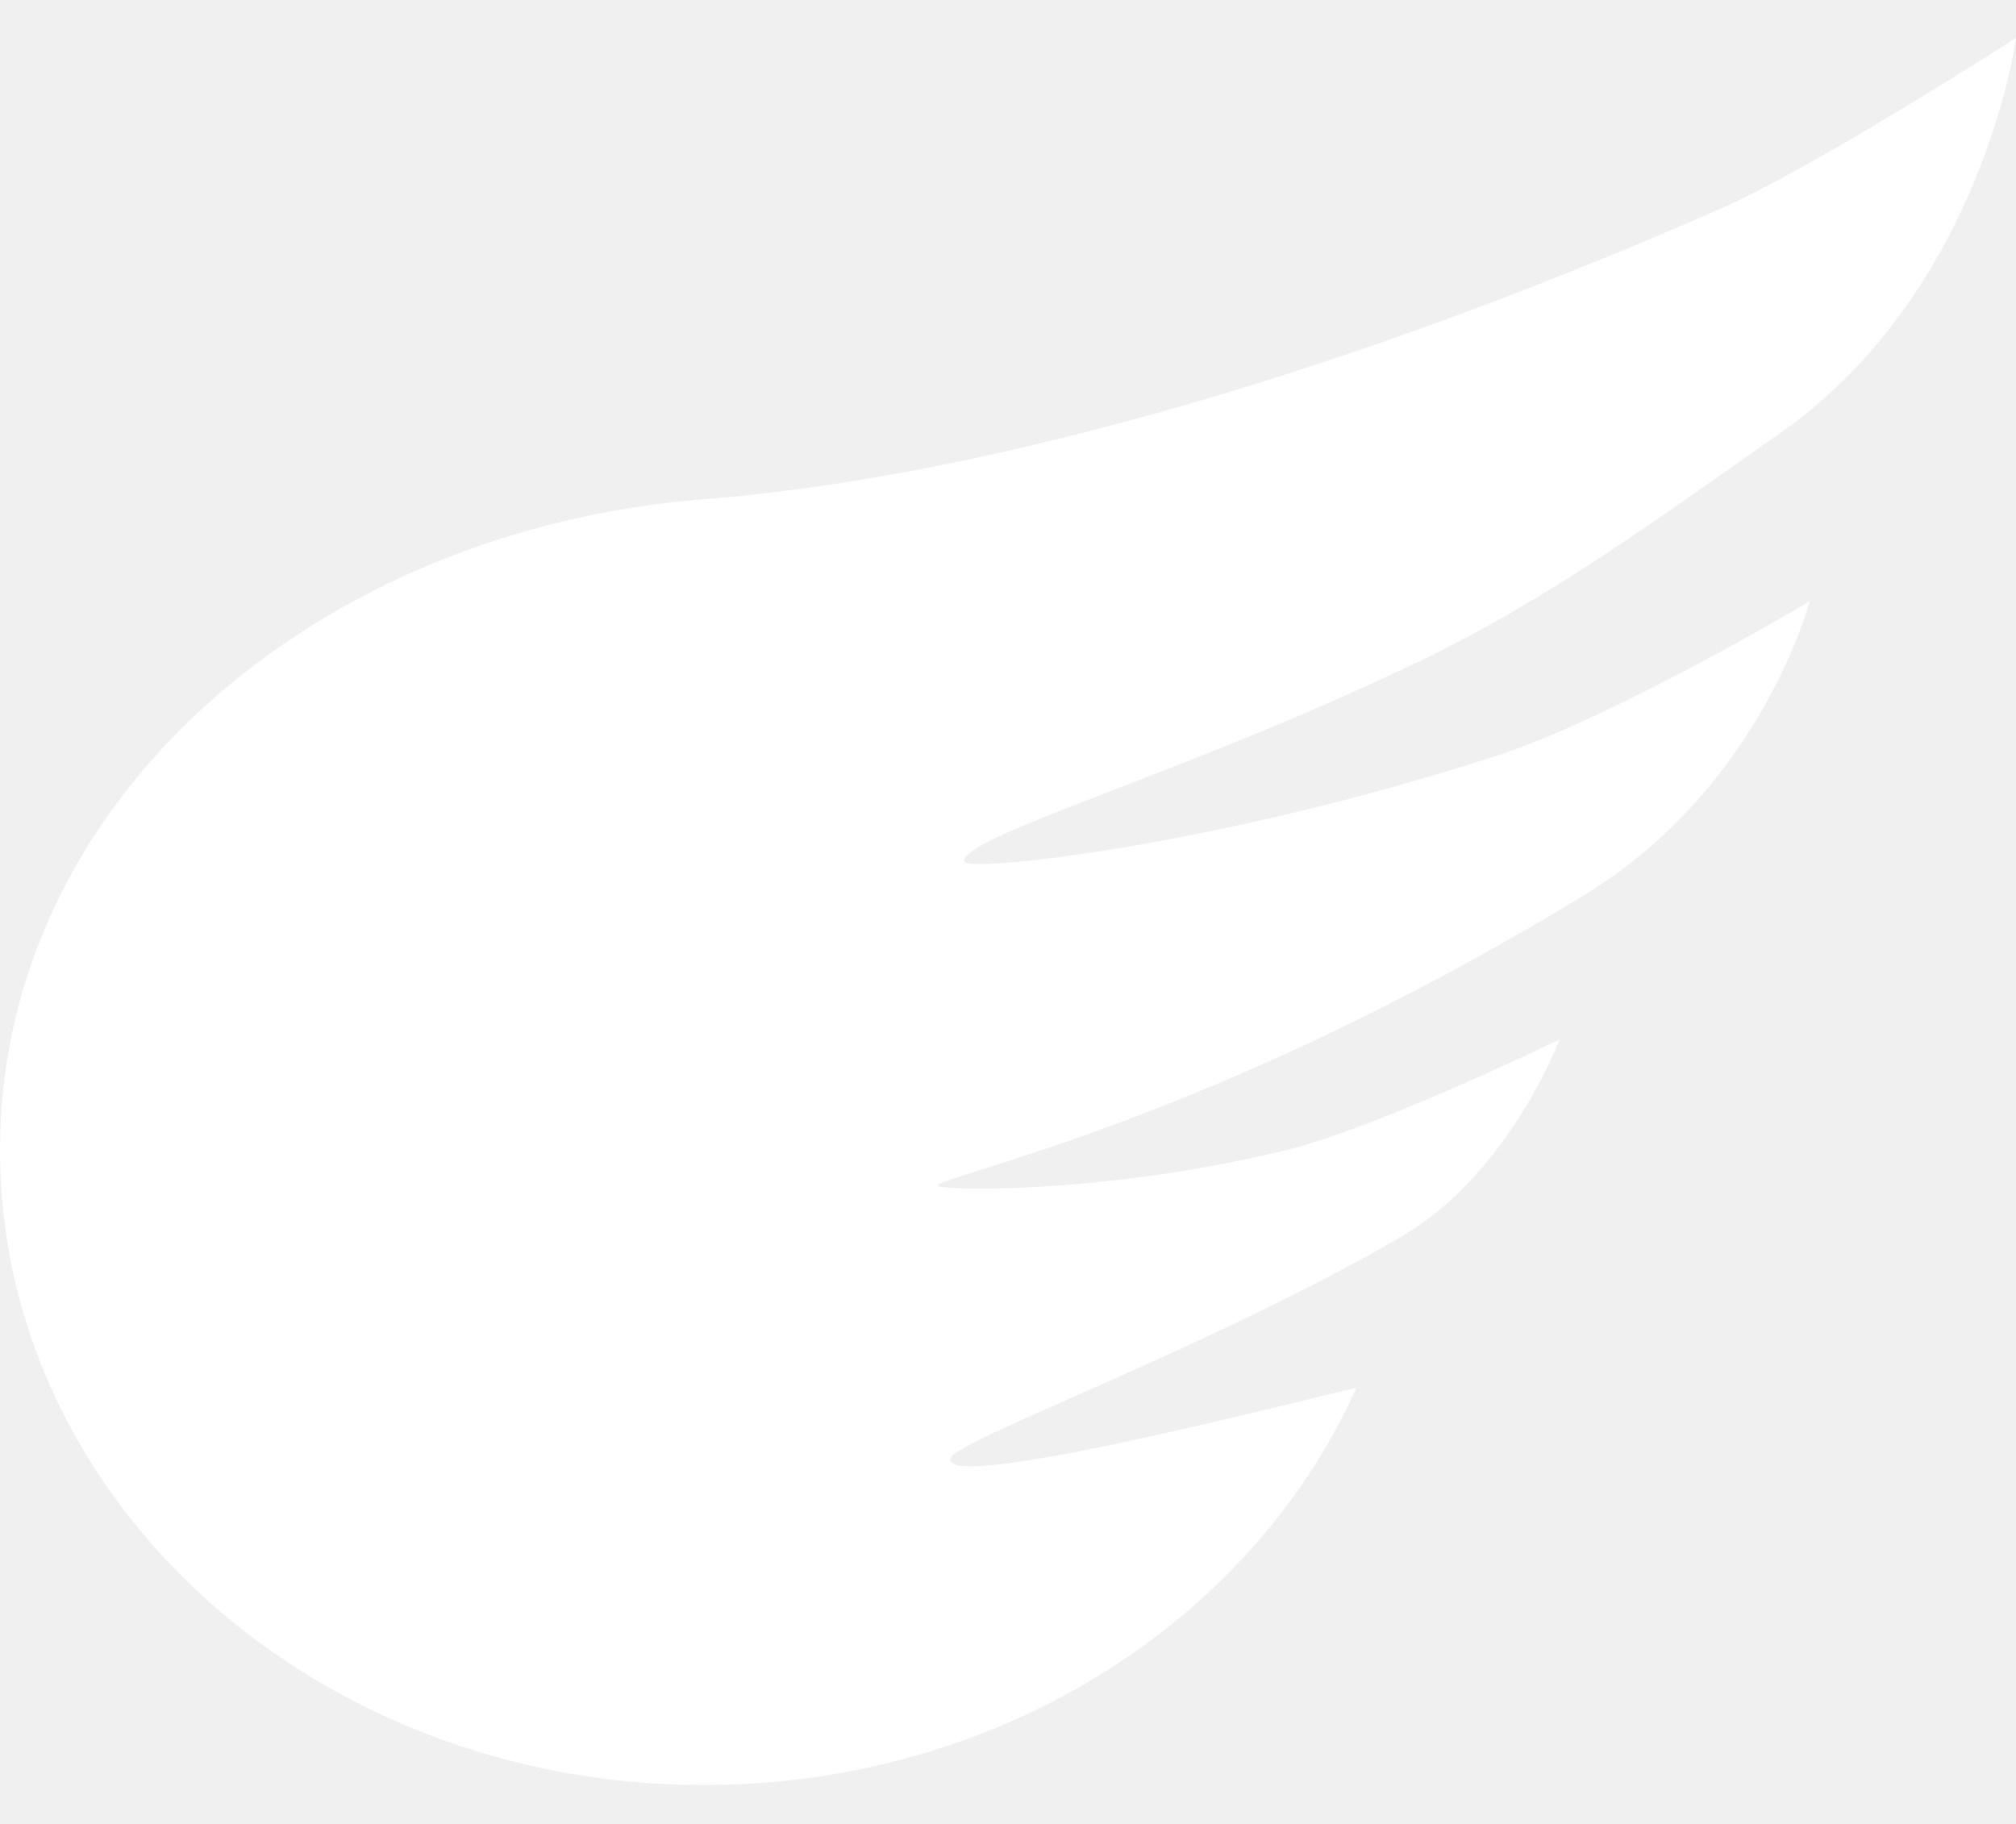
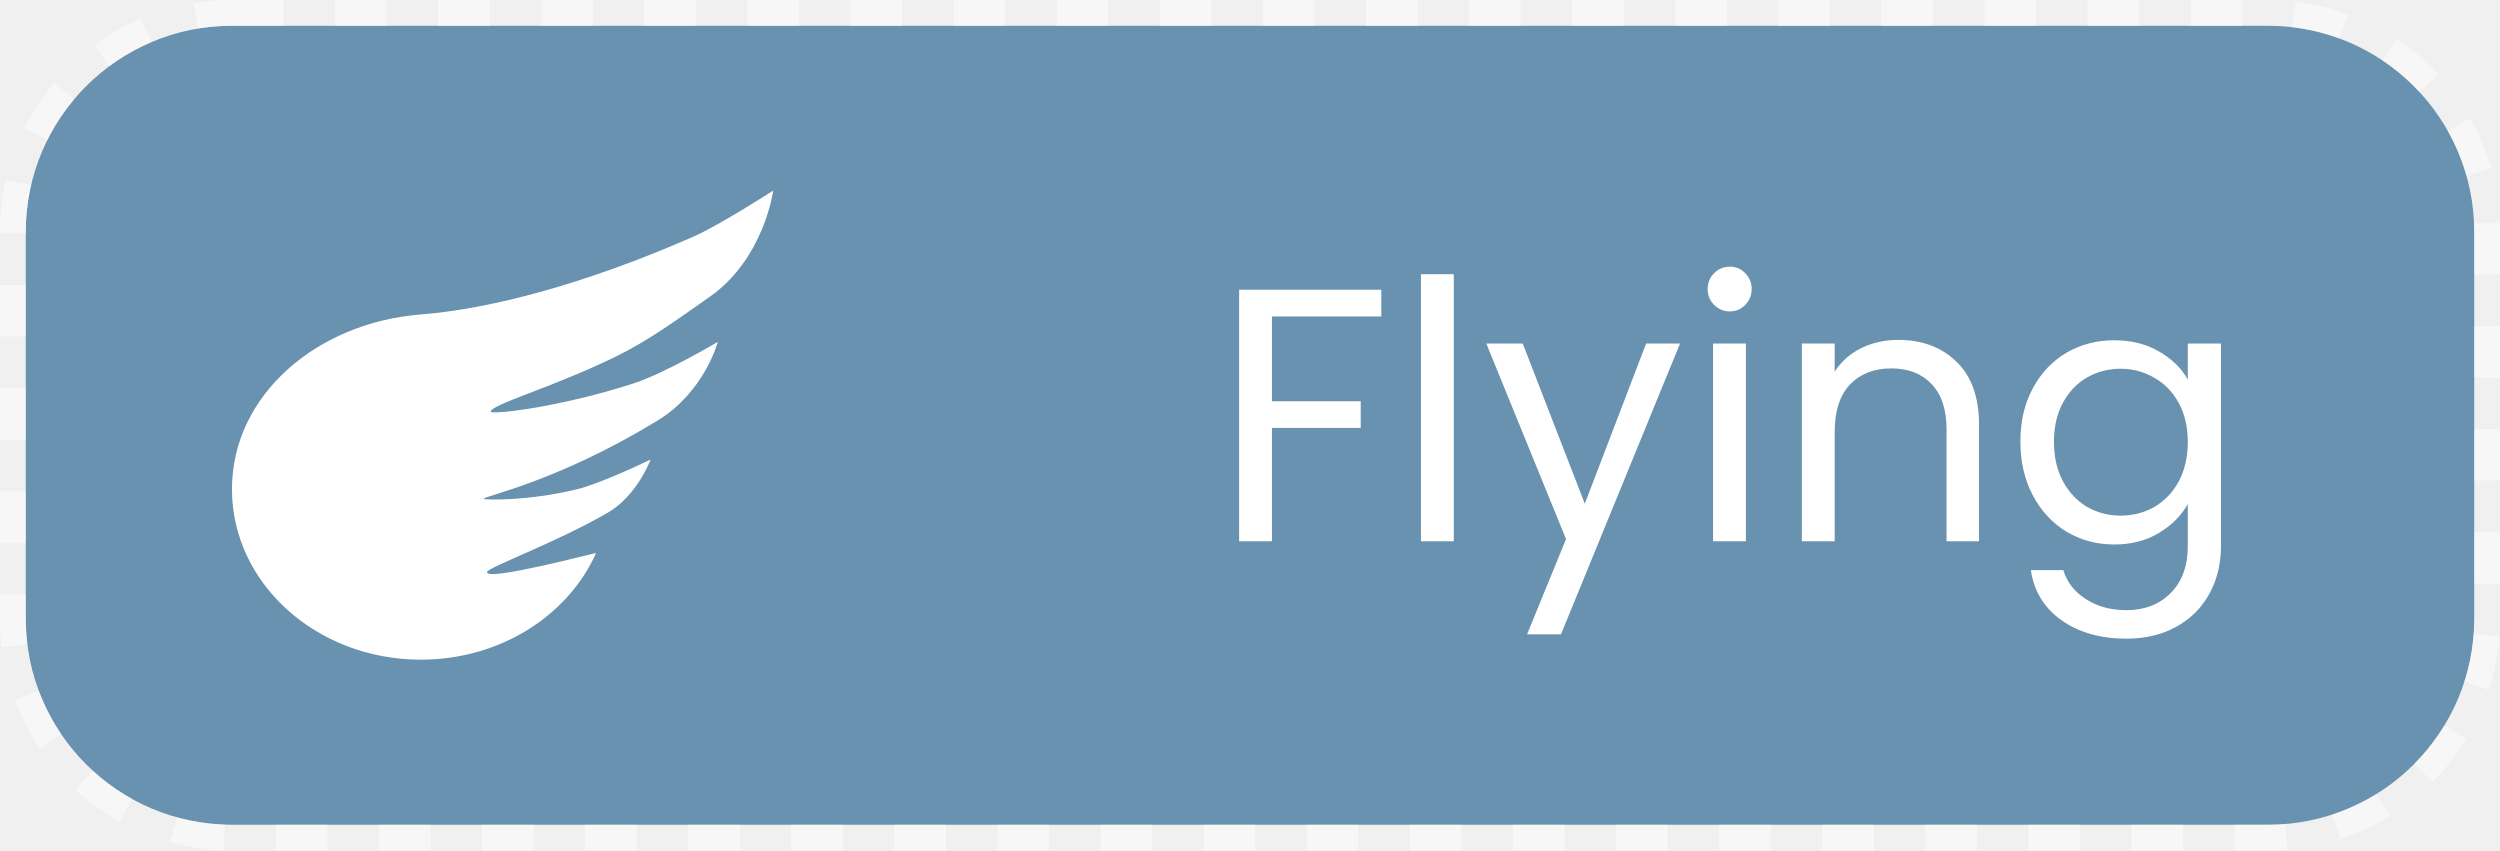
- <svg xmlns="http://www.w3.org/2000/svg" width="21" height="19" viewBox="0 0 21 19" fill="none">
-   <path fill-rule="evenodd" clip-rule="evenodd" d="M7.33 18.595C10.406 18.595 13.04 16.885 14.127 14.461C14.14 14.431 9.762 15.599 9.902 15.186C9.964 15.002 12.648 14.021 14.604 12.878C15.727 12.22 16.245 10.829 16.245 10.829C16.245 10.829 14.351 11.748 13.394 11.982C11.465 12.451 9.767 12.401 9.767 12.352C9.767 12.246 12.587 11.71 16.506 9.322C18.349 8.199 18.85 6.264 18.85 6.264C18.85 6.264 16.823 7.471 15.598 7.87C12.693 8.815 10.041 9.1 10.041 8.972C10.041 8.698 12.374 8.056 14.848 6.858C16.135 6.234 17.248 5.42 18.539 4.515C20.652 3.033 21 0.395 21 0.395C21 0.395 18.917 1.738 17.9 2.184C13.705 4.026 10.001 4.992 7.33 5.201C3.298 5.516 0 8.329 0 11.982C0 15.634 3.282 18.595 7.33 18.595Z" fill="white" />
+ <svg xmlns="http://www.w3.org/2000/svg" width="97" height="33" viewBox="0 0 97 33" fill="none">
+   <rect x="1" y="1" width="95" height="31" rx="8" fill="#6892B0" />
+   <path fill-rule="evenodd" clip-rule="evenodd" d="M16.33 25.595C19.406 25.595 22.04 23.885 23.127 21.461C23.14 21.431 18.762 22.599 18.902 22.186C18.964 22.002 21.648 21.021 23.604 19.878C24.727 19.22 25.245 17.829 25.245 17.829C25.245 17.829 23.352 18.748 22.394 18.982C20.465 19.451 18.767 19.401 18.767 19.352C18.767 19.246 21.587 18.71 25.506 16.322C27.349 15.199 27.85 13.264 27.85 13.264C27.85 13.264 25.823 14.471 24.598 14.87C21.693 15.815 19.041 16.1 19.041 15.972C19.041 15.698 21.375 15.056 23.848 13.858C25.135 13.234 26.248 12.42 27.539 11.515C29.652 10.033 30 7.395 30 7.395C30 7.395 27.917 8.738 26.9 9.184C22.705 11.026 19.001 11.992 16.33 12.201C12.298 12.516 9 15.329 9 18.982C9 22.634 12.282 25.595 16.33 25.595Z" fill="white" />
+   <path d="M53.594 11.242V12.278H49.352V15.568H52.796V16.604H49.352V21H48.078V11.242H53.594ZM56.407 10.64V21H55.133V10.64H56.407ZM65.186 13.328L60.566 24.612H59.25L60.762 20.916L57.668 13.328H59.082L61.49 19.544L63.87 13.328H65.186ZM67.125 12.082C66.882 12.082 66.677 11.998 66.509 11.83C66.341 11.662 66.257 11.457 66.257 11.214C66.257 10.971 66.341 10.766 66.509 10.598C66.677 10.43 66.882 10.346 67.125 10.346C67.358 10.346 67.554 10.43 67.713 10.598C67.881 10.766 67.965 10.971 67.965 11.214C67.965 11.457 67.881 11.662 67.713 11.83C67.554 11.998 67.358 12.082 67.125 12.082ZM67.741 13.328V21H66.467V13.328H67.741ZM73.65 13.188C74.583 13.188 75.339 13.473 75.918 14.042C76.497 14.602 76.786 15.414 76.786 16.478V21H75.526V16.66C75.526 15.895 75.335 15.311 74.952 14.91C74.569 14.499 74.047 14.294 73.384 14.294C72.712 14.294 72.175 14.504 71.774 14.924C71.382 15.344 71.186 15.955 71.186 16.758V21H69.912V13.328H71.186V14.42C71.438 14.028 71.779 13.725 72.208 13.51C72.647 13.295 73.127 13.188 73.65 13.188ZM82.031 13.202C82.694 13.202 83.272 13.347 83.767 13.636C84.271 13.925 84.644 14.289 84.887 14.728V13.328H86.175V21.168C86.175 21.868 86.026 22.489 85.727 23.03C85.428 23.581 84.999 24.01 84.439 24.318C83.888 24.626 83.244 24.78 82.507 24.78C81.499 24.78 80.659 24.542 79.987 24.066C79.315 23.59 78.918 22.941 78.797 22.12H80.057C80.197 22.587 80.486 22.96 80.925 23.24C81.364 23.529 81.891 23.674 82.507 23.674C83.207 23.674 83.776 23.455 84.215 23.016C84.663 22.577 84.887 21.961 84.887 21.168V19.558C84.635 20.006 84.262 20.379 83.767 20.678C83.272 20.977 82.694 21.126 82.031 21.126C81.35 21.126 80.729 20.958 80.169 20.622C79.618 20.286 79.184 19.815 78.867 19.208C78.55 18.601 78.391 17.911 78.391 17.136C78.391 16.352 78.55 15.666 78.867 15.078C79.184 14.481 79.618 14.019 80.169 13.692C80.729 13.365 81.35 13.202 82.031 13.202ZM84.887 17.15C84.887 16.571 84.77 16.067 84.537 15.638C84.304 15.209 83.986 14.882 83.585 14.658C83.193 14.425 82.759 14.308 82.283 14.308C81.807 14.308 81.373 14.42 80.981 14.644C80.589 14.868 80.276 15.195 80.043 15.624C79.81 16.053 79.693 16.557 79.693 17.136C79.693 17.724 79.81 18.237 80.043 18.676C80.276 19.105 80.589 19.437 80.981 19.67C81.373 19.894 81.807 20.006 82.283 20.006C82.759 20.006 83.193 19.894 83.585 19.67C83.986 19.437 84.304 19.105 84.537 18.676C84.77 18.237 84.887 17.729 84.887 17.15Z" fill="white" />
+   <rect x="0.5" y="0.5" width="96" height="32" rx="8.5" stroke="white" stroke-opacity="0.47" stroke-dasharray="2 2" />
</svg>
